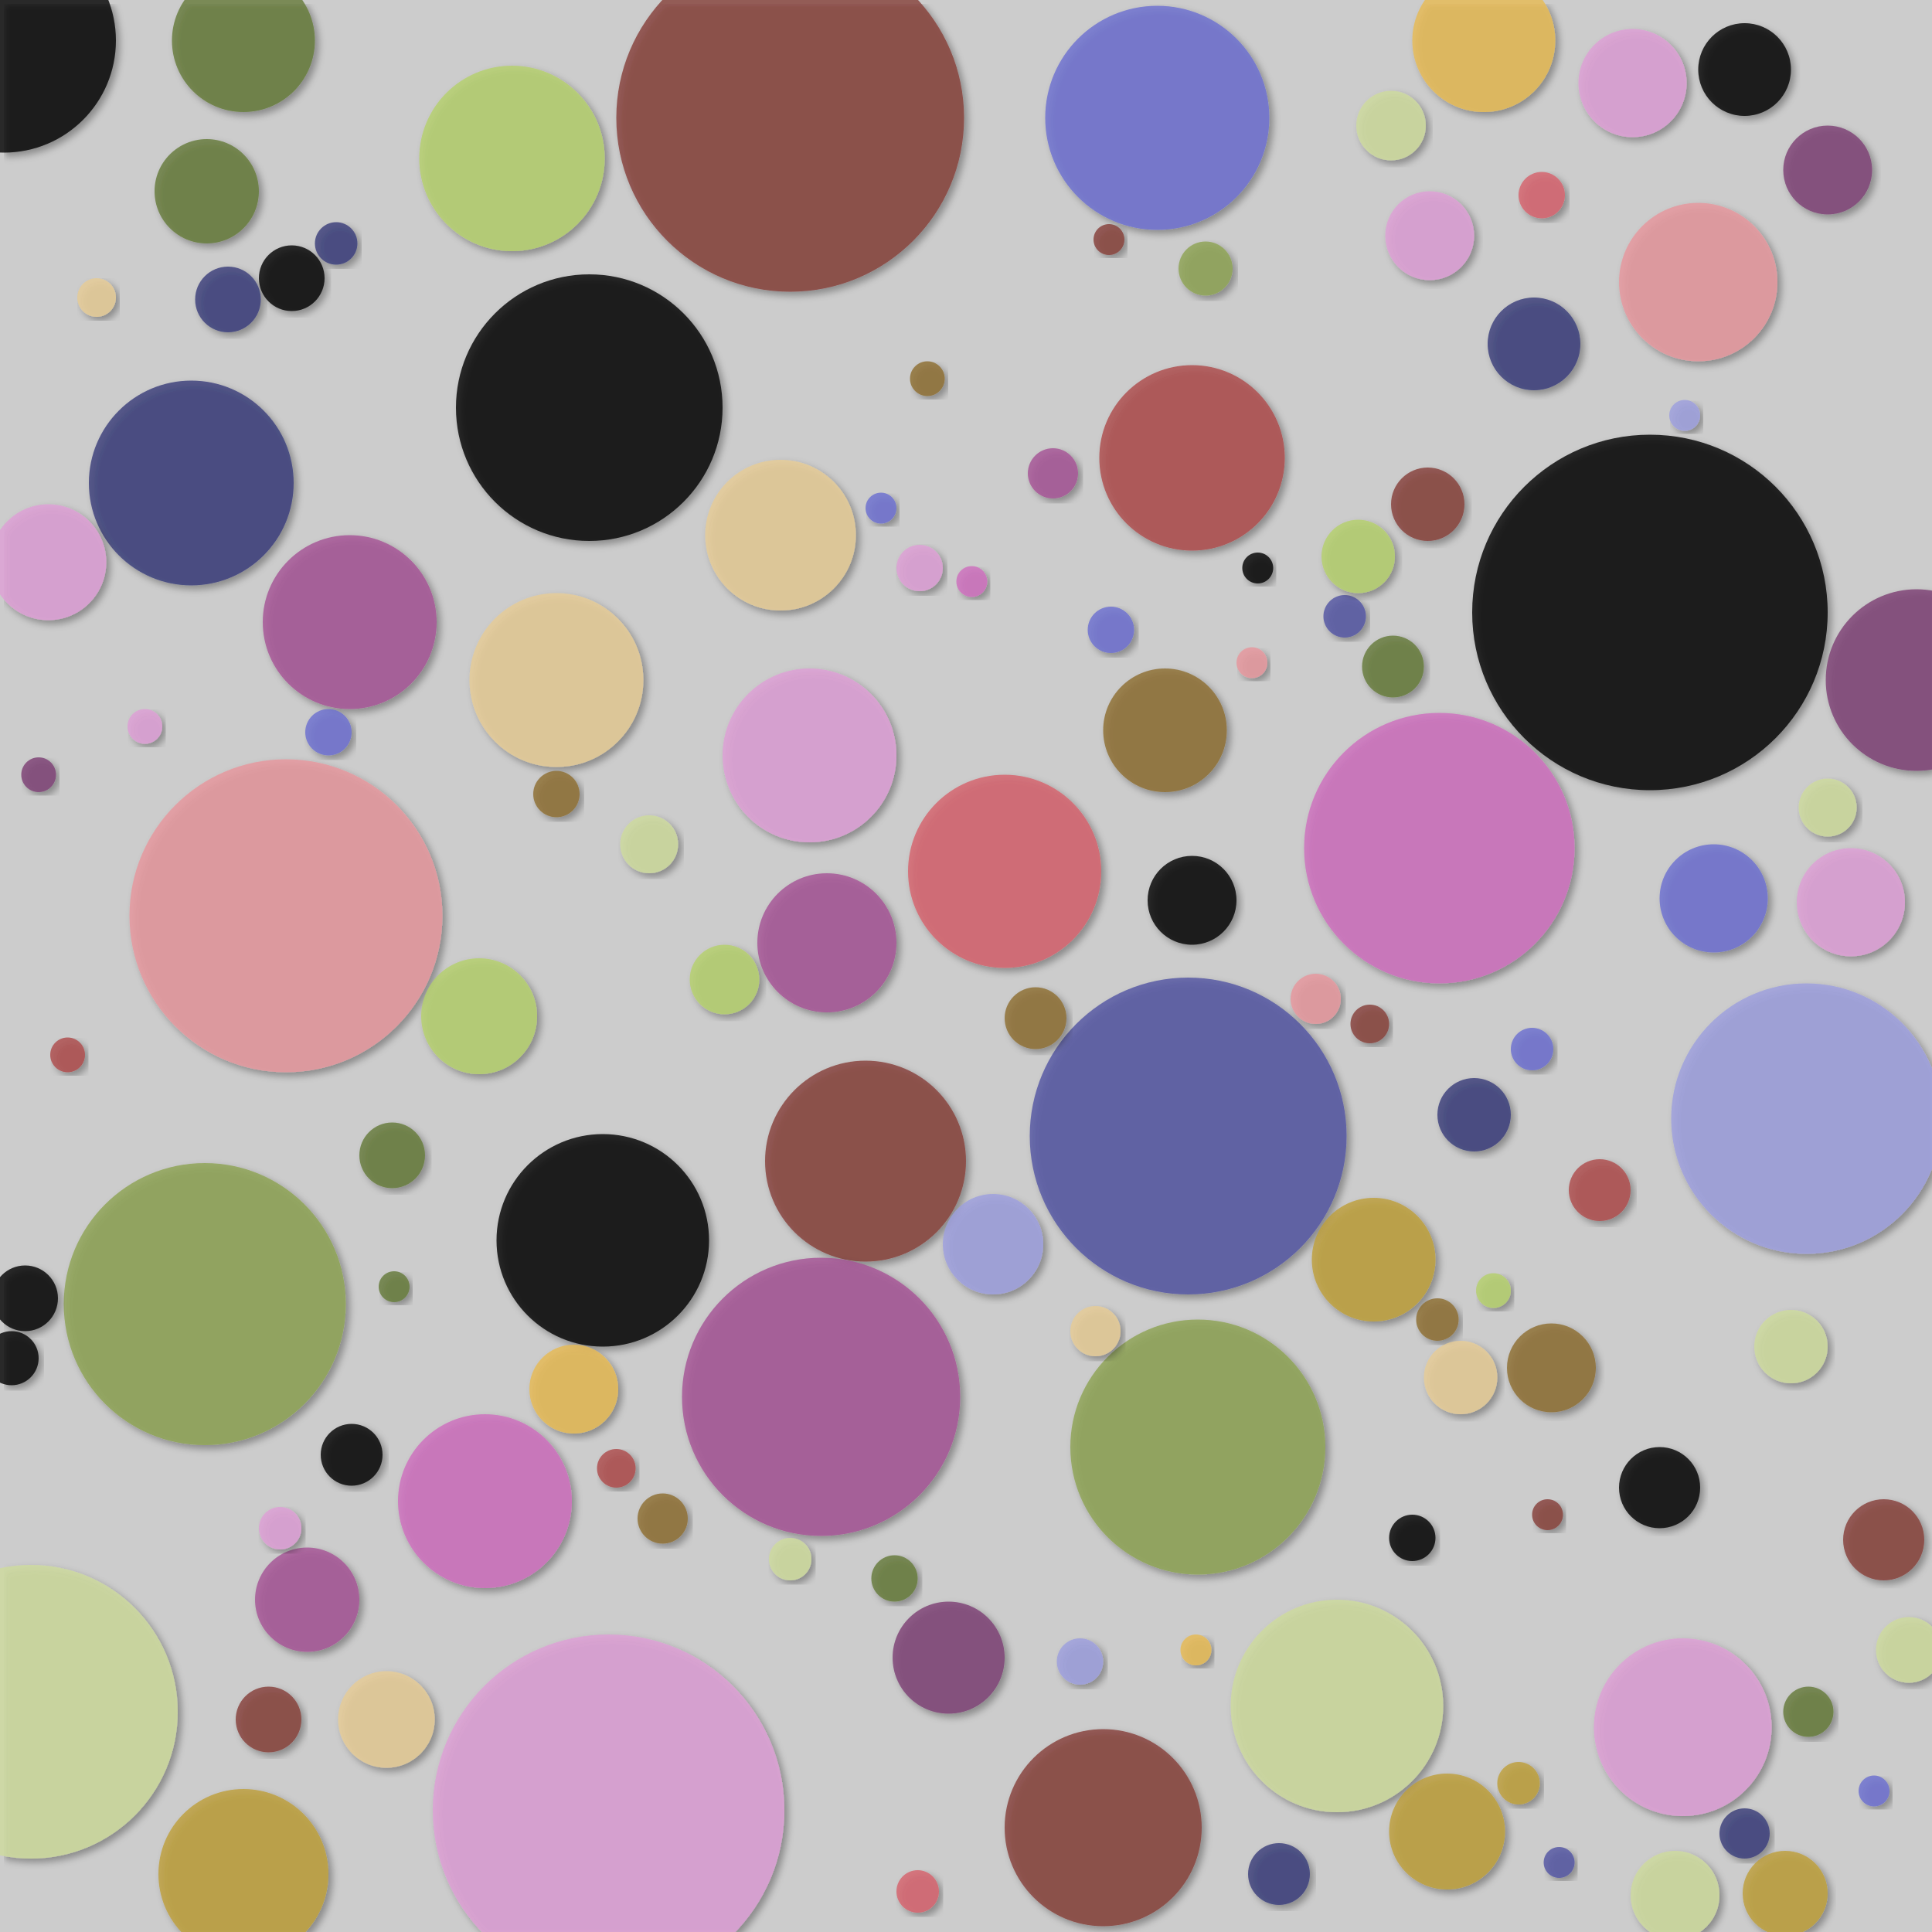
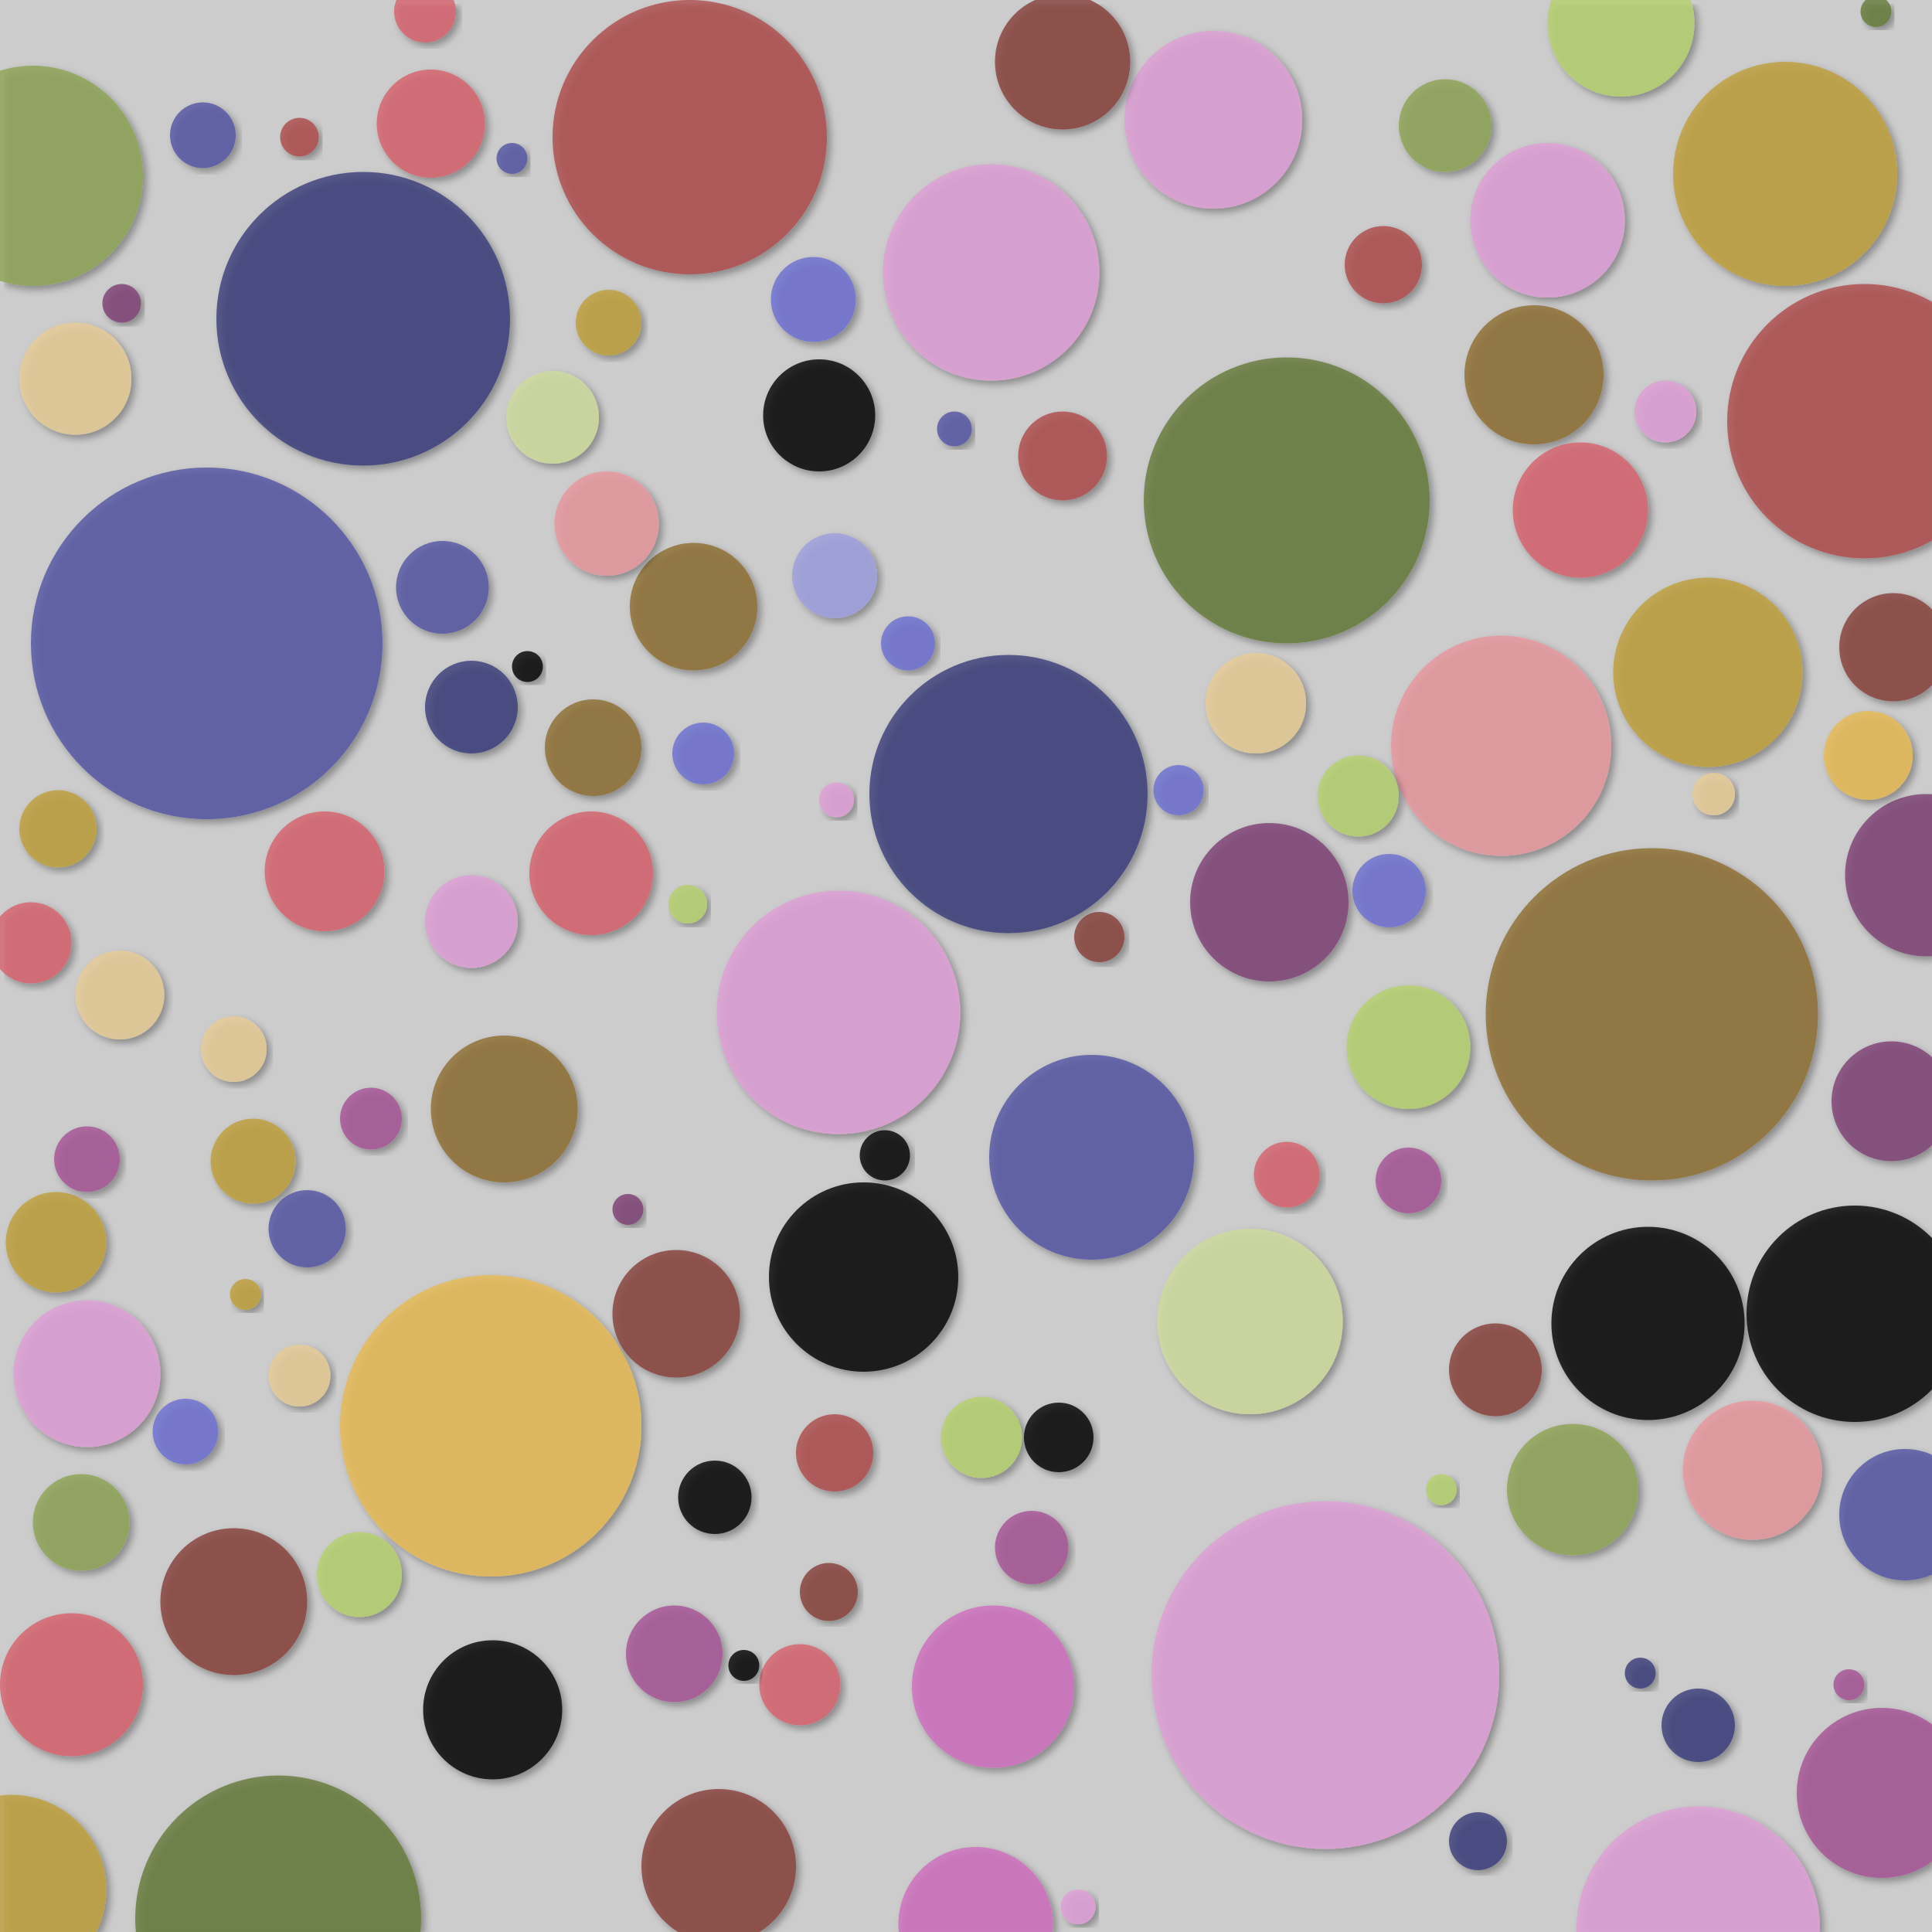
<svg xmlns="http://www.w3.org/2000/svg" viewBox="0 0 1000 1000" width="800" stroke="black" stroke-width="4">
  <filter id="shadow" color-interpolation-filters="sRGB">
    <feDropShadow dx="2" dy="2" stdDeviation="2" flood-opacity="0.4" />
  </filter>
  <filter id="shadow2" color-interpolation-filters="sRGB">
    <feDropShadow dx="0" dy="0" stdDeviation="5.5" flood-opacity=".8" />
  </filter>
  <g>
    <rect x="0" y="0" width="100%" height="100%" fill="#ccc" stroke-width="8" stroke="none" />
-     <circle cx="975" cy="797" r="21" fill="#843c39" stroke="none" fill-opacity="0.8" filter="url(#shadow)" />
-     <circle cx="106" cy="675" r="73" fill="#8ca252" stroke="none" fill-opacity="0.8" filter="url(#shadow)" />
-     <circle cx="599" cy="61" r="58" fill="#6b6ecf" stroke="none" fill-opacity="0.8" filter="url(#shadow)" />
-     <circle cx="768" cy="21" r="37" fill="#e7ba52" stroke="none" fill-opacity="0.8" filter="url(#shadow)" />
-     <circle cx="935" cy="579" r="70" fill="#9c9ede" stroke="none" fill-opacity="0.8" filter="url(#shadow)" />
-     <circle cx="571" cy="946" r="51" fill="#843c39" stroke="none" fill-opacity="0.8" filter="url(#shadow)" />
-     <circle cx="409" cy="61" r="90" fill="#843c39" stroke="none" fill-opacity="0.8" filter="url(#shadow)" />
-     <circle cx="696" cy="319" r="11" fill="#5254a3" stroke="none" fill-opacity="0.8" filter="url(#shadow)" />
-     <circle cx="181" cy="322" r="45" fill="#a55194" stroke="none" fill-opacity="0.8" filter="url(#shadow)" />
-     <circle cx="615" cy="588" r="82" fill="#5254a3" stroke="none" fill-opacity="0.8" filter="url(#shadow)" />
-     <circle cx="803" cy="708" r="23" fill="#8c6d31" stroke="none" fill-opacity="0.8" filter="url(#shadow)" />
-     <circle cx="315" cy="937" r="91" fill="#de9ed6" stroke="none" fill-opacity="0.8" filter="url(#shadow)" />
-     <circle cx="288" cy="352" r="45" fill="#e7cb94" stroke="none" fill-opacity="0.8" filter="url(#shadow)" />
-     <circle cx="854" cy="317" r="92" fill="" stroke="none" fill-opacity="0.8" filter="url(#shadow)" />
-     <circle cx="16" cy="886" r="76" fill="#cedb9c" stroke="none" fill-opacity="0.8" filter="url(#shadow)" />
-     <circle cx="879" cy="146" r="41" fill="#e7969c" stroke="none" fill-opacity="0.8" filter="url(#shadow)" />
-     <circle cx="419" cy="391" r="45" fill="#de9ed6" stroke="none" fill-opacity="0.8" filter="url(#shadow)" />
-     <circle cx="6" cy="703" r="14" fill="" stroke="none" fill-opacity="0.8" filter="url(#shadow)" />
-     <circle cx="312" cy="642" r="55" fill="" stroke="none" fill-opacity="0.8" filter="url(#shadow)" />
-     <circle cx="159" cy="828" r="27" fill="#a55194" stroke="none" fill-opacity="0.8" filter="url(#shadow)" />
-     <circle cx="148" cy="474" r="81" fill="#e7969c" stroke="none" fill-opacity="0.8" filter="url(#shadow)" />
-     <circle cx="107" cy="99" r="27" fill="#637939" stroke="none" fill-opacity="0.8" filter="url(#shadow)" />
-     <circle cx="265" cy="82" r="48" fill="#b5cf6b" stroke="none" fill-opacity="0.8" filter="url(#shadow)" />
-     <circle cx="620" cy="749" r="66" fill="#8ca252" stroke="none" fill-opacity="0.8" filter="url(#shadow)" />
-     <circle cx="903" cy="949" r="13" fill="#393b79" stroke="none" fill-opacity="0.8" filter="url(#shadow)" />
-     <circle cx="99" cy="250" r="53" fill="#393b79" stroke="none" fill-opacity="0.8" filter="url(#shadow)" />
-     <circle cx="305" cy="211" r="69" fill="" stroke="none" fill-opacity="0.8" filter="url(#shadow)" />
-     <circle cx="988" cy="854" r="17" fill="#cedb9c" stroke="none" fill-opacity="0.8" filter="url(#shadow)" />
-     <circle cx="170" cy="379" r="12" fill="#6b6ecf" stroke="none" fill-opacity="0.8" filter="url(#shadow)" />
-     <circle cx="711" cy="652" r="32" fill="#bd9e39" stroke="none" fill-opacity="0.8" filter="url(#shadow)" />
-     <circle cx="992" cy="352" r="47" fill="#7b4173" stroke="none" fill-opacity="0.8" filter="url(#shadow)" />
-     <circle cx="603" cy="378" r="32" fill="#8c6d31" stroke="none" fill-opacity="0.8" filter="url(#shadow)" />
-     <circle cx="946" cy="88" r="23" fill="#7b4173" stroke="none" fill-opacity="0.8" filter="url(#shadow)" />
-     <circle cx="448" cy="601" r="52" fill="#843c39" stroke="none" fill-opacity="0.8" filter="url(#shadow)" />
-     <circle cx="692" cy="883" r="55" fill="#cedb9c" stroke="none" fill-opacity="0.8" filter="url(#shadow)" />
-     <circle cx="50" cy="154" r="10" fill="#e7cb94" stroke="none" fill-opacity="0.8" filter="url(#shadow)" />
-     <circle cx="297" cy="719" r="23" fill="#e7ba52" stroke="none" fill-opacity="0.8" filter="url(#shadow)" />
-     <circle cx="745" cy="439" r="70" fill="#ce6dbd" stroke="none" fill-opacity="0.8" filter="url(#shadow)" />
-     <circle cx="807" cy="964" r="8" fill="#5254a3" stroke="none" fill-opacity="0.8" filter="url(#shadow)" />
-     <circle cx="35" cy="546" r="9" fill="#ad494a" stroke="none" fill-opacity="0.8" filter="url(#shadow)" />
-     <circle cx="204" cy="666" r="8" fill="#637939" stroke="none" fill-opacity="0.8" filter="url(#shadow)" />
-     <circle cx="617" cy="237" r="48" fill="#ad494a" stroke="none" fill-opacity="0.8" filter="url(#shadow)" />
-     <circle cx="749" cy="948" r="30" fill="#bd9e39" stroke="none" fill-opacity="0.8" filter="url(#shadow)" />
-     <circle cx="536" cy="527" r="16" fill="#8c6d31" stroke="none" fill-opacity="0.8" filter="url(#shadow)" />
-     <circle cx="151" cy="144" r="17" fill="" stroke="none" fill-opacity="0.8" filter="url(#shadow)" />
-     <circle cx="425" cy="723" r="72" fill="#a55194" stroke="none" fill-opacity="0.8" filter="url(#shadow)" />
-     <circle cx="927" cy="697" r="19" fill="#cedb9c" stroke="none" fill-opacity="0.8" filter="url(#shadow)" />
-     <circle cx="200" cy="890" r="25" fill="#e7cb94" stroke="none" fill-opacity="0.8" filter="url(#shadow)" />
-     <circle cx="13" cy="672" r="17" fill="" stroke="none" fill-opacity="0.8" filter="url(#shadow)" />
-     <circle cx="574" cy="124" r="8" fill="#843c39" stroke="none" fill-opacity="0.8" filter="url(#shadow)" />
-     <circle cx="828" cy="616" r="16" fill="#ad494a" stroke="none" fill-opacity="0.8" filter="url(#shadow)" />
-     <circle cx="681" cy="517" r="13" fill="#e7969c" stroke="none" fill-opacity="0.8" filter="url(#shadow)" />
-     <circle cx="375" cy="507" r="18" fill="#b5cf6b" stroke="none" fill-opacity="0.8" filter="url(#shadow)" />
-     <circle cx="182" cy="753" r="16" fill="" stroke="none" fill-opacity="0.8" filter="url(#shadow)" />
-     <circle cx="404" cy="277" r="39" fill="#e7cb94" stroke="none" fill-opacity="0.8" filter="url(#shadow)" />
-     <circle cx="845" cy="43" r="28" fill="#de9ed6" stroke="none" fill-opacity="0.8" filter="url(#shadow)" />
-     <circle cx="126" cy="21" r="37" fill="#637939" stroke="none" fill-opacity="0.8" filter="url(#shadow)" />
-     <circle cx="139" cy="890" r="17" fill="#843c39" stroke="none" fill-opacity="0.8" filter="url(#shadow)" />
-     <circle cx="545" cy="245" r="13" fill="#a55194" stroke="none" fill-opacity="0.8" filter="url(#shadow)" />
-     <circle cx="251" cy="777" r="45" fill="#ce6dbd" stroke="none" fill-opacity="0.8" filter="url(#shadow)" />
-     <circle cx="662" cy="970" r="16" fill="#393b79" stroke="none" fill-opacity="0.8" filter="url(#shadow)" />
-     <circle cx="491" cy="858" r="29" fill="#7b4173" stroke="none" fill-opacity="0.8" filter="url(#shadow)" />
-     <circle cx="903" cy="36" r="24" fill="" stroke="none" fill-opacity="0.8" filter="url(#shadow)" />
-     <circle cx="871" cy="894" r="46" fill="#de9ed6" stroke="none" fill-opacity="0.8" filter="url(#shadow)" />
-     <circle cx="744" cy="683" r="11" fill="#8c6d31" stroke="none" fill-opacity="0.8" filter="url(#shadow)" />
-     <circle cx="475" cy="979" r="11" fill="#d6616b" stroke="none" fill-opacity="0.8" filter="url(#shadow)" />
-     <circle cx="801" cy="784" r="8" fill="#843c39" stroke="none" fill-opacity="0.8" filter="url(#shadow)" />
-     <circle cx="343" cy="786" r="13" fill="#8c6d31" stroke="none" fill-opacity="0.8" filter="url(#shadow)" />
-     <circle cx="145" cy="791" r="11" fill="#de9ed6" stroke="none" fill-opacity="0.8" filter="url(#shadow)" />
-     <circle cx="763" cy="577" r="19" fill="#393b79" stroke="none" fill-opacity="0.8" filter="url(#shadow)" />
-     <circle cx="703" cy="288" r="19" fill="#b5cf6b" stroke="none" fill-opacity="0.8" filter="url(#shadow)" />
-     <circle cx="739" cy="261" r="19" fill="#843c39" stroke="none" fill-opacity="0.8" filter="url(#shadow)" />
-     <circle cx="75" cy="376" r="9" fill="#de9ed6" stroke="none" fill-opacity="0.8" filter="url(#shadow)" />
-     <circle cx="520" cy="451" r="50" fill="#d6616b" stroke="none" fill-opacity="0.8" filter="url(#shadow)" />
-     <circle cx="946" cy="418" r="15" fill="#cedb9c" stroke="none" fill-opacity="0.8" filter="url(#shadow)" />
-     <circle cx="428" cy="488" r="36" fill="#a55194" stroke="none" fill-opacity="0.8" filter="url(#shadow)" />
-     <circle cx="567" cy="689" r="13" fill="#e7cb94" stroke="none" fill-opacity="0.8" filter="url(#shadow)" />
-     <circle cx="709" cy="530" r="10" fill="#843c39" stroke="none" fill-opacity="0.8" filter="url(#shadow)" />
-     <circle cx="936" cy="886" r="13" fill="#637939" stroke="none" fill-opacity="0.8" filter="url(#shadow)" />
-     <circle cx="480" cy="196" r="9" fill="#8c6d31" stroke="none" fill-opacity="0.8" filter="url(#shadow)" />
-     <circle cx="720" cy="65" r="18" fill="#cedb9c" stroke="none" fill-opacity="0.8" filter="url(#shadow)" />
-     <circle cx="456" cy="263" r="8" fill="#6b6ecf" stroke="none" fill-opacity="0.8" filter="url(#shadow)" />
-     <circle cx="624" cy="139" r="14" fill="#8ca252" stroke="none" fill-opacity="0.8" filter="url(#shadow)" />
-     <circle cx="867" cy="981" r="23" fill="#cedb9c" stroke="none" fill-opacity="0.8" filter="url(#shadow)" />
-     <circle cx="651" cy="294" r="8" fill="" stroke="none" fill-opacity="0.8" filter="url(#shadow)" />
-     <circle cx="25" cy="291" r="30" fill="#de9ed6" stroke="none" fill-opacity="0.8" filter="url(#shadow)" />
-     <circle cx="514" cy="644" r="26" fill="#9c9ede" stroke="none" fill-opacity="0.8" filter="url(#shadow)" />
-     <circle cx="731" cy="796" r="12" fill="" stroke="none" fill-opacity="0.8" filter="url(#shadow)" />
-     <circle cx="798" cy="101" r="12" fill="#d6616b" stroke="none" fill-opacity="0.8" filter="url(#shadow)" />
-     <circle cx="248" cy="526" r="30" fill="#b5cf6b" stroke="none" fill-opacity="0.8" filter="url(#shadow)" />
-     <circle cx="859" cy="770" r="21" fill="" stroke="none" fill-opacity="0.8" filter="url(#shadow)" />
-     <circle cx="786" cy="923" r="11" fill="#bd9e39" stroke="none" fill-opacity="0.8" filter="url(#shadow)" />
-     <circle cx="756" cy="713" r="19" fill="#e7cb94" stroke="none" fill-opacity="0.8" filter="url(#shadow)" />
-     <circle cx="409" cy="807" r="11" fill="#cedb9c" stroke="none" fill-opacity="0.8" filter="url(#shadow)" />
-     <circle cx="872" cy="215" r="8" fill="#9c9ede" stroke="none" fill-opacity="0.8" filter="url(#shadow)" />
-     <circle cx="617" cy="466" r="23" fill="" stroke="none" fill-opacity="0.8" filter="url(#shadow)" />
-     <circle cx="118" cy="155" r="17" fill="#393b79" stroke="none" fill-opacity="0.8" filter="url(#shadow)" />
-     <circle cx="20" cy="401" r="9" fill="#7b4173" stroke="none" fill-opacity="0.8" filter="url(#shadow)" />
-     <circle cx="619" cy="854" r="8" fill="#e7ba52" stroke="none" fill-opacity="0.8" filter="url(#shadow)" />
-     <circle cx="174" cy="126" r="11" fill="#393b79" stroke="none" fill-opacity="0.8" filter="url(#shadow)" />
-     <circle cx="794" cy="178" r="24" fill="#393b79" stroke="none" fill-opacity="0.8" filter="url(#shadow)" />
-     <circle cx="559" cy="860" r="12" fill="#9c9ede" stroke="none" fill-opacity="0.8" filter="url(#shadow)" />
-     <circle cx="288" cy="411" r="12" fill="#8c6d31" stroke="none" fill-opacity="0.8" filter="url(#shadow)" />
-     <circle cx="476" cy="294" r="12" fill="#de9ed6" stroke="none" fill-opacity="0.8" filter="url(#shadow)" />
-     <circle cx="793" cy="543" r="11" fill="#6b6ecf" stroke="none" fill-opacity="0.8" filter="url(#shadow)" />
-     <circle cx="740" cy="122" r="23" fill="#de9ed6" stroke="none" fill-opacity="0.8" filter="url(#shadow)" />
-     <circle cx="2" cy="21" r="58" fill="" stroke="none" fill-opacity="0.8" filter="url(#shadow)" />
-     <circle cx="503" cy="301" r="8" fill="#ce6dbd" stroke="none" fill-opacity="0.8" filter="url(#shadow)" />
-     <circle cx="575" cy="326" r="12" fill="#6b6ecf" stroke="none" fill-opacity="0.8" filter="url(#shadow)" />
-     <circle cx="336" cy="437" r="15" fill="#cedb9c" stroke="none" fill-opacity="0.8" filter="url(#shadow)" />
-     <circle cx="970" cy="927" r="8" fill="#6b6ecf" stroke="none" fill-opacity="0.8" filter="url(#shadow)" />
-     <circle cx="319" cy="760" r="10" fill="#ad494a" stroke="none" fill-opacity="0.8" filter="url(#shadow)" />
-     <circle cx="773" cy="668" r="9" fill="#b5cf6b" stroke="none" fill-opacity="0.8" filter="url(#shadow)" />
-     <circle cx="924" cy="980" r="22" fill="#bd9e39" stroke="none" fill-opacity="0.8" filter="url(#shadow)" />
-     <circle cx="721" cy="345" r="16" fill="#637939" stroke="none" fill-opacity="0.8" filter="url(#shadow)" />
-     <circle cx="203" cy="598" r="17" fill="#637939" stroke="none" fill-opacity="0.8" filter="url(#shadow)" />
-     <circle cx="463" cy="817" r="12" fill="#637939" stroke="none" fill-opacity="0.8" filter="url(#shadow)" />
-     <circle cx="648" cy="343" r="8" fill="#e7969c" stroke="none" fill-opacity="0.8" filter="url(#shadow)" />
-     <circle cx="887" cy="465" r="28" fill="#6b6ecf" stroke="none" fill-opacity="0.8" filter="url(#shadow)" />
-     <circle cx="958" cy="467" r="28" fill="#de9ed6" stroke="none" fill-opacity="0.8" filter="url(#shadow)" />
-     <circle cx="126" cy="970" r="44" fill="#bd9e39" stroke="none" fill-opacity="0.8" filter="url(#shadow)" />
+     <circle cx="107" cy="333" r="91" fill="#5254a3" stroke="none" fill-opacity="0.8" filter="url(#shadow)" />
+     <circle cx="121" cy="543" r="17" fill="#e7cb94" stroke="none" fill-opacity="0.8" filter="url(#shadow)" />
+     <circle cx="774" cy="709" r="24" fill="#843c39" stroke="none" fill-opacity="0.8" filter="url(#shadow)" />
+     <circle cx="657" cy="467" r="41" fill="#7b4173" stroke="none" fill-opacity="0.8" filter="url(#shadow)" />
+     <circle cx="131" cy="601" r="22" fill="#bd9e39" stroke="none" fill-opacity="0.8" filter="url(#shadow)" />
+     <circle cx="254" cy="738" r="78" fill="#e7ba52" stroke="none" fill-opacity="0.8" filter="url(#shadow)" />
+     <circle cx="364" cy="390" r="16" fill="#6b6ecf" stroke="none" fill-opacity="0.8" filter="url(#shadow)" />
+     <circle cx="37" cy="872" r="37" fill="#d6616b" stroke="none" fill-opacity="0.8" filter="url(#shadow)" />
+     <circle cx="522" cy="411" r="72" fill="#393b79" stroke="none" fill-opacity="0.8" filter="url(#shadow)" />
+     <circle cx="924" cy="90" r="58" fill="#bd9e39" stroke="none" fill-opacity="0.8" filter="url(#shadow)" />
+     <circle cx="307" cy="387" r="25" fill="#8c6d31" stroke="none" fill-opacity="0.8" filter="url(#shadow)" />
+     <circle cx="265" cy="82" r="8" fill="#5254a3" stroke="none" fill-opacity="0.8" filter="url(#shadow)" />
+     <circle cx="879" cy="998" r="63" fill="#de9ed6" stroke="none" fill-opacity="0.8" filter="url(#shadow)" />
+     <circle cx="855" cy="525" r="86" fill="#8c6d31" stroke="none" fill-opacity="0.8" filter="url(#shadow)" />
+     <circle cx="357" cy="71" r="71" fill="#ad494a" stroke="none" fill-opacity="0.8" filter="url(#shadow)" />
+     <circle cx="372" cy="966" r="40" fill="#843c39" stroke="none" fill-opacity="0.8" filter="url(#shadow)" />
+     <circle cx="965" cy="218" r="71" fill="#ad494a" stroke="none" fill-opacity="0.8" filter="url(#shadow)" />
+     <circle cx="261" cy="574" r="38" fill="#8c6d31" stroke="none" fill-opacity="0.8" filter="url(#shadow)" />
+     <circle cx="647" cy="684" r="48" fill="#cedb9c" stroke="none" fill-opacity="0.8" filter="url(#shadow)" />
+     <circle cx="17" cy="91" r="57" fill="#8ca252" stroke="none" fill-opacity="0.8" filter="url(#shadow)" />
+     <circle cx="16" cy="488" r="21" fill="#d6616b" stroke="none" fill-opacity="0.8" filter="url(#shadow)" />
+     <circle cx="144" cy="993" r="74" fill="#637939" stroke="none" fill-opacity="0.8" filter="url(#shadow)" />
+     <circle cx="777" cy="386" r="57" fill="#e7969c" stroke="none" fill-opacity="0.8" filter="url(#shadow)" />
+     <circle cx="45" cy="711" r="38" fill="#de9ed6" stroke="none" fill-opacity="0.8" filter="url(#shadow)" />
+     <circle cx="765" cy="953" r="15" fill="#393b79" stroke="none" fill-opacity="0.8" filter="url(#shadow)" />
+     <circle cx="548" cy="744" r="18" fill="" stroke="none" fill-opacity="0.8" filter="url(#shadow)" />
+     <circle cx="748" cy="65" r="24" fill="#8ca252" stroke="none" fill-opacity="0.8" filter="url(#shadow)" />
+     <circle cx="306" cy="452" r="32" fill="#d6616b" stroke="none" fill-opacity="0.8" filter="url(#shadow)" />
+     <circle cx="814" cy="771" r="34" fill="#8ca252" stroke="none" fill-opacity="0.8" filter="url(#shadow)" />
+     <circle cx="610" cy="409" r="13" fill="#6b6ecf" stroke="none" fill-opacity="0.8" filter="url(#shadow)" />
+     <circle cx="729" cy="611" r="17" fill="#a55194" stroke="none" fill-opacity="0.8" filter="url(#shadow)" />
+     <circle cx="666" cy="259" r="74" fill="#637939" stroke="none" fill-opacity="0.8" filter="url(#shadow)" />
+     <circle cx="414" cy="872" r="21" fill="#d6616b" stroke="none" fill-opacity="0.8" filter="url(#shadow)" />
+     <circle cx="879" cy="893" r="19" fill="#393b79" stroke="none" fill-opacity="0.8" filter="url(#shadow)" />
+     <circle cx="42" cy="788" r="25" fill="#8ca252" stroke="none" fill-opacity="0.8" filter="url(#shadow)" />
+     <circle cx="188" cy="165" r="76" fill="#393b79" stroke="none" fill-opacity="0.8" filter="url(#shadow)" />
+     <circle cx="434" cy="524" r="63" fill="#de9ed6" stroke="none" fill-opacity="0.8" filter="url(#shadow)" />
+     <circle cx="513" cy="141" r="56" fill="#de9ed6" stroke="none" fill-opacity="0.8" filter="url(#shadow)" />
+     <circle cx="447" cy="661" r="49" fill="" stroke="none" fill-opacity="0.8" filter="url(#shadow)" />
+     <circle cx="565" cy="599" r="53" fill="#5254a3" stroke="none" fill-opacity="0.8" filter="url(#shadow)" />
+     <circle cx="359" cy="314" r="33" fill="#8c6d31" stroke="none" fill-opacity="0.8" filter="url(#shadow)" />
+     <circle cx="686" cy="867" r="90" fill="#de9ed6" stroke="none" fill-opacity="0.8" filter="url(#shadow)" />
+     <circle cx="421" cy="155" r="22" fill="#6b6ecf" stroke="none" fill-opacity="0.8" filter="url(#shadow)" />
+     <circle cx="63" cy="157" r="10" fill="#7b4173" stroke="none" fill-opacity="0.8" filter="url(#shadow)" />
+     <circle cx="960" cy="680" r="56" fill="" stroke="none" fill-opacity="0.8" filter="url(#shadow)" />
+     <circle cx="29" cy="643" r="26" fill="#bd9e39" stroke="none" fill-opacity="0.8" filter="url(#shadow)" />
+     <circle cx="853" cy="685" r="50" fill="" stroke="none" fill-opacity="0.8" filter="url(#shadow)" />
+     <circle cx="349" cy="856" r="25" fill="#a55194" stroke="none" fill-opacity="0.8" filter="url(#shadow)" />
+     <circle cx="884" cy="348" r="49" fill="#bd9e39" stroke="none" fill-opacity="0.8" filter="url(#shadow)" />
+     <circle cx="729" cy="542" r="32" fill="#b5cf6b" stroke="none" fill-opacity="0.8" filter="url(#shadow)" />
+     <circle cx="127" cy="670" r="8" fill="#bd9e39" stroke="none" fill-opacity="0.8" filter="url(#shadow)" />
+     <circle cx="121" cy="829" r="38" fill="#843c39" stroke="none" fill-opacity="0.8" filter="url(#shadow)" />
+     <circle cx="168" cy="451" r="31" fill="#d6616b" stroke="none" fill-opacity="0.8" filter="url(#shadow)" />
+     <circle cx="325" cy="626" r="8" fill="#7b4173" stroke="none" fill-opacity="0.8" filter="url(#shadow)" />
+     <circle cx="997" cy="453" r="42" fill="#7b4173" stroke="none" fill-opacity="0.8" filter="url(#shadow)" />
+     <circle cx="628" cy="62" r="46" fill="#de9ed6" stroke="none" fill-opacity="0.8" filter="url(#shadow)" />
+     <circle cx="350" cy="680" r="33" fill="#843c39" stroke="none" fill-opacity="0.8" filter="url(#shadow)" />
+     <circle cx="192" cy="579" r="16" fill="#a55194" stroke="none" fill-opacity="0.8" filter="url(#shadow)" />
+     <circle cx="505" cy="996" r="40" fill="#ce6dbd" stroke="none" fill-opacity="0.8" filter="url(#shadow)" />
+     <circle cx="839" cy="12" r="38" fill="#b5cf6b" stroke="none" fill-opacity="0.8" filter="url(#shadow)" />
+     <circle cx="244" cy="477" r="24" fill="#de9ed6" stroke="none" fill-opacity="0.8" filter="url(#shadow)" />
+     <circle cx="650" cy="364" r="26" fill="#e7cb94" stroke="none" fill-opacity="0.8" filter="url(#shadow)" />
+     <circle cx="508" cy="744" r="21" fill="#b5cf6b" stroke="none" fill-opacity="0.8" filter="url(#shadow)" />
+     <circle cx="286" cy="216" r="24" fill="#cedb9c" stroke="none" fill-opacity="0.8" filter="url(#shadow)" />
+     <circle cx="470" cy="333" r="14" fill="#6b6ecf" stroke="none" fill-opacity="0.8" filter="url(#shadow)" />
+     <circle cx="432" cy="298" r="22" fill="#9c9ede" stroke="none" fill-opacity="0.8" filter="url(#shadow)" />
+     <circle cx="6" cy="978" r="49" fill="#bd9e39" stroke="none" fill-opacity="0.8" filter="url(#shadow)" />
+     <circle cx="703" cy="412" r="21" fill="#b5cf6b" stroke="none" fill-opacity="0.8" filter="url(#shadow)" />
+     <circle cx="794" cy="194" r="36" fill="#8c6d31" stroke="none" fill-opacity="0.8" filter="url(#shadow)" />
+     <circle cx="818" cy="264" r="35" fill="#d6616b" stroke="none" fill-opacity="0.8" filter="url(#shadow)" />
+     <circle cx="862" cy="213" r="16" fill="#de9ed6" stroke="none" fill-opacity="0.8" filter="url(#shadow)" />
+     <circle cx="385" cy="862" r="8" fill="" stroke="none" fill-opacity="0.8" filter="url(#shadow)" />
+     <circle cx="432" cy="752" r="20" fill="#ad494a" stroke="none" fill-opacity="0.8" filter="url(#shadow)" />
+     <circle cx="45" cy="600" r="17" fill="#a55194" stroke="none" fill-opacity="0.8" filter="url(#shadow)" />
+     <circle cx="186" cy="815" r="22" fill="#b5cf6b" stroke="none" fill-opacity="0.8" filter="url(#shadow)" />
+     <circle cx="967" cy="391" r="23" fill="#e7ba52" stroke="none" fill-opacity="0.8" filter="url(#shadow)" />
+     <circle cx="255" cy="885" r="36" fill="" stroke="none" fill-opacity="0.8" filter="url(#shadow)" />
+     <circle cx="974" cy="928" r="44" fill="#a55194" stroke="none" fill-opacity="0.8" filter="url(#shadow)" />
+     <circle cx="155" cy="71" r="10" fill="#ad494a" stroke="none" fill-opacity="0.8" filter="url(#shadow)" />
+     <circle cx="716" cy="137" r="20" fill="#ad494a" stroke="none" fill-opacity="0.8" filter="url(#shadow)" />
+     <circle cx="429" cy="824" r="15" fill="#843c39" stroke="none" fill-opacity="0.8" filter="url(#shadow)" />
+     <circle cx="957" cy="872" r="8" fill="#a55194" stroke="none" fill-opacity="0.8" filter="url(#shadow)" />
+     <circle cx="494" cy="222" r="9" fill="#5254a3" stroke="none" fill-opacity="0.8" filter="url(#shadow)" />
+     <circle cx="550" cy="236" r="23" fill="#ad494a" stroke="none" fill-opacity="0.8" filter="url(#shadow)" />
+     <circle cx="155" cy="712" r="16" fill="#e7cb94" stroke="none" fill-opacity="0.8" filter="url(#shadow)" />
+     <circle cx="971" cy="6" r="8" fill="#637939" stroke="none" fill-opacity="0.8" filter="url(#shadow)" />
+     <circle cx="719" cy="461" r="19" fill="#6b6ecf" stroke="none" fill-opacity="0.8" filter="url(#shadow)" />
+     <circle cx="244" cy="366" r="24" fill="#393b79" stroke="none" fill-opacity="0.8" filter="url(#shadow)" />
+     <circle cx="458" cy="598" r="13" fill="" stroke="none" fill-opacity="0.8" filter="url(#shadow)" />
+     <circle cx="105" cy="70" r="17" fill="#5254a3" stroke="none" fill-opacity="0.8" filter="url(#shadow)" />
+     <circle cx="569" cy="485" r="13" fill="#843c39" stroke="none" fill-opacity="0.8" filter="url(#shadow)" />
+     <circle cx="220" cy="6" r="16" fill="#d6616b" stroke="none" fill-opacity="0.8" filter="url(#shadow)" />
+     <circle cx="62" cy="515" r="23" fill="#e7cb94" stroke="none" fill-opacity="0.8" filter="url(#shadow)" />
+     <circle cx="986" cy="784" r="34" fill="#5254a3" stroke="none" fill-opacity="0.8" filter="url(#shadow)" />
+     <circle cx="30" cy="429" r="20" fill="#bd9e39" stroke="none" fill-opacity="0.8" filter="url(#shadow)" />
+     <circle cx="801" cy="114" r="40" fill="#de9ed6" stroke="none" fill-opacity="0.8" filter="url(#shadow)" />
+     <circle cx="979" cy="570" r="31" fill="#7b4173" stroke="none" fill-opacity="0.8" filter="url(#shadow)" />
+     <circle cx="534" cy="801" r="19" fill="#a55194" stroke="none" fill-opacity="0.8" filter="url(#shadow)" />
+     <circle cx="314" cy="271" r="27" fill="#e7969c" stroke="none" fill-opacity="0.8" filter="url(#shadow)" />
+     <circle cx="273" cy="345" r="8" fill="" stroke="none" fill-opacity="0.8" filter="url(#shadow)" />
+     <circle cx="746" cy="771" r="8" fill="#b5cf6b" stroke="none" fill-opacity="0.8" filter="url(#shadow)" />
+     <circle cx="356" cy="468" r="10" fill="#b5cf6b" stroke="none" fill-opacity="0.8" filter="url(#shadow)" />
+     <circle cx="223" cy="64" r="28" fill="#d6616b" stroke="none" fill-opacity="0.8" filter="url(#shadow)" />
+     <circle cx="980" cy="335" r="28" fill="#843c39" stroke="none" fill-opacity="0.8" filter="url(#shadow)" />
+     <circle cx="424" cy="215" r="29" fill="" stroke="none" fill-opacity="0.8" filter="url(#shadow)" />
+     <circle cx="887" cy="411" r="11" fill="#e7cb94" stroke="none" fill-opacity="0.8" filter="url(#shadow)" />
+     <circle cx="39" cy="196" r="29" fill="#e7cb94" stroke="none" fill-opacity="0.8" filter="url(#shadow)" />
+     <circle cx="433" cy="414" r="9" fill="#de9ed6" stroke="none" fill-opacity="0.8" filter="url(#shadow)" />
+     <circle cx="514" cy="873" r="42" fill="#ce6dbd" stroke="none" fill-opacity="0.8" filter="url(#shadow)" />
+     <circle cx="370" cy="775" r="19" fill="" stroke="none" fill-opacity="0.8" filter="url(#shadow)" />
+     <circle cx="558" cy="987" r="9" fill="#de9ed6" stroke="none" fill-opacity="0.8" filter="url(#shadow)" />
+     <circle cx="666" cy="608" r="17" fill="#d6616b" stroke="none" fill-opacity="0.8" filter="url(#shadow)" />
+     <circle cx="315" cy="167" r="17" fill="#bd9e39" stroke="none" fill-opacity="0.8" filter="url(#shadow)" />
+     <circle cx="229" cy="304" r="24" fill="#5254a3" stroke="none" fill-opacity="0.8" filter="url(#shadow)" />
+     <circle cx="159" cy="636" r="20" fill="#5254a3" stroke="none" fill-opacity="0.8" filter="url(#shadow)" />
+     <circle cx="96" cy="741" r="17" fill="#6b6ecf" stroke="none" fill-opacity="0.8" filter="url(#shadow)" />
+     <circle cx="907" cy="761" r="36" fill="#e7969c" stroke="none" fill-opacity="0.8" filter="url(#shadow)" />
+     <circle cx="550" cy="32" r="35" fill="#843c39" stroke="none" fill-opacity="0.8" filter="url(#shadow)" />
+     <circle cx="849" cy="866" r="8" fill="#393b79" stroke="none" fill-opacity="0.8" filter="url(#shadow)" />
  </g>
</svg>
